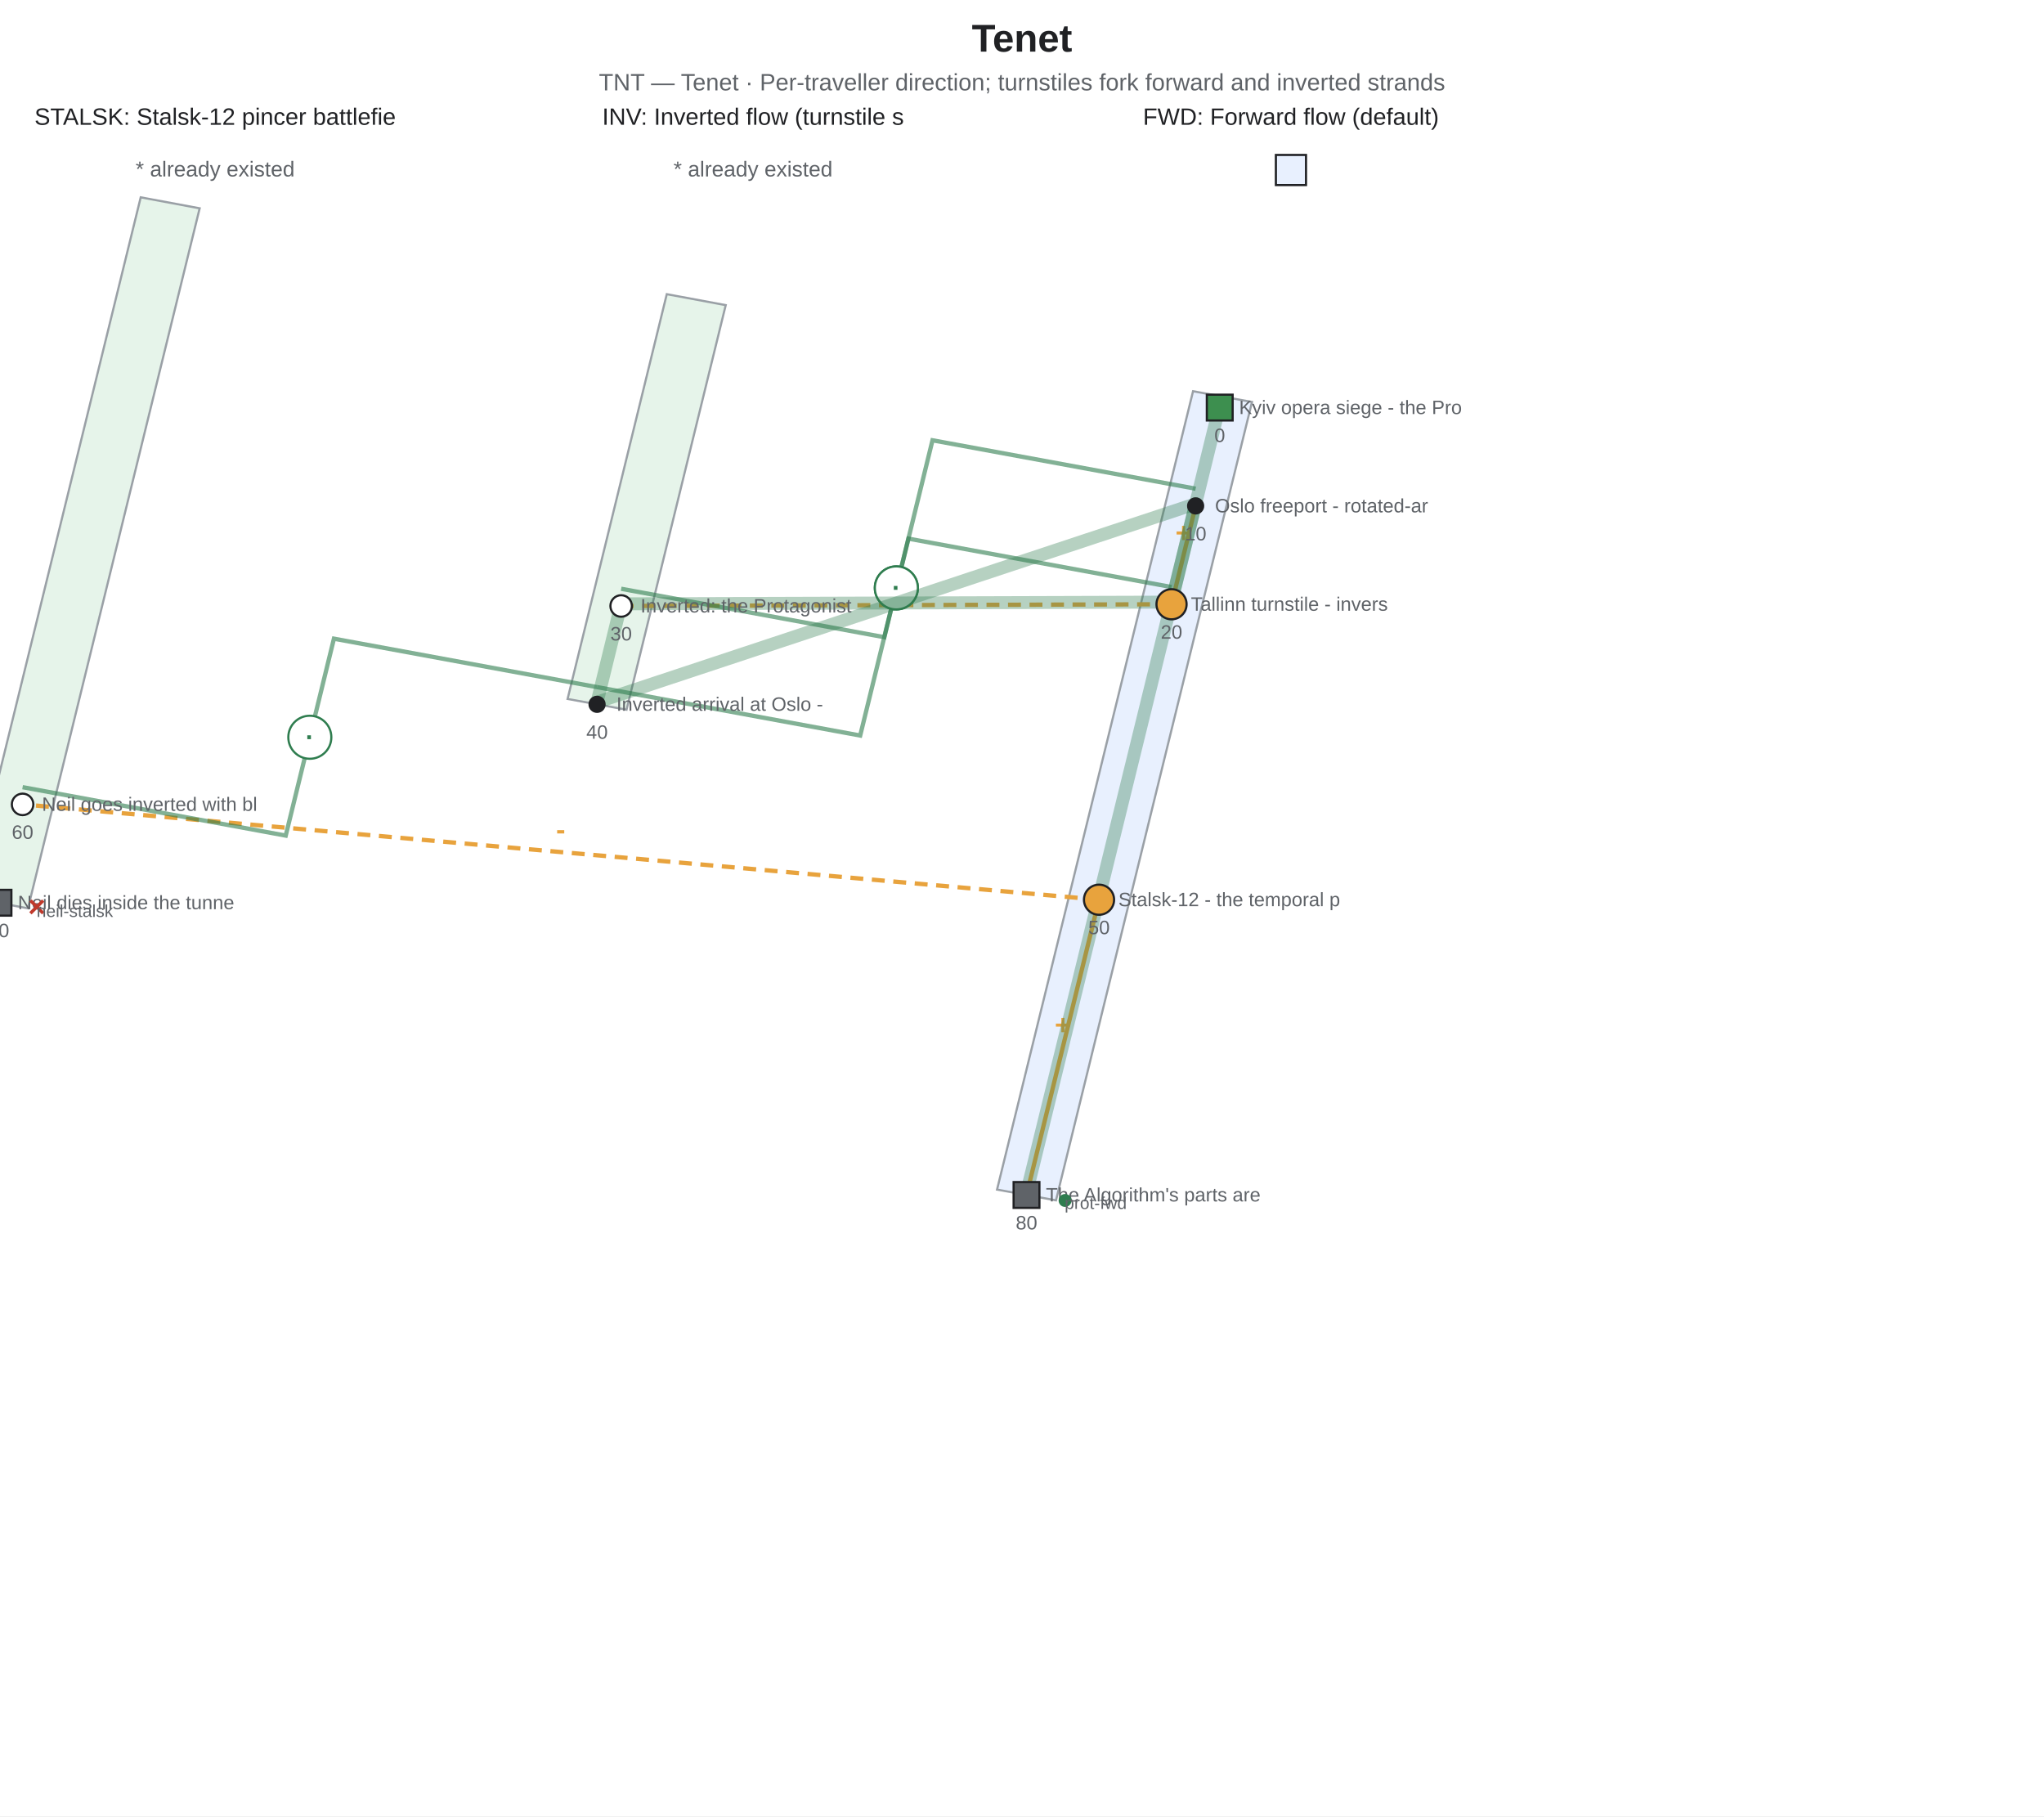
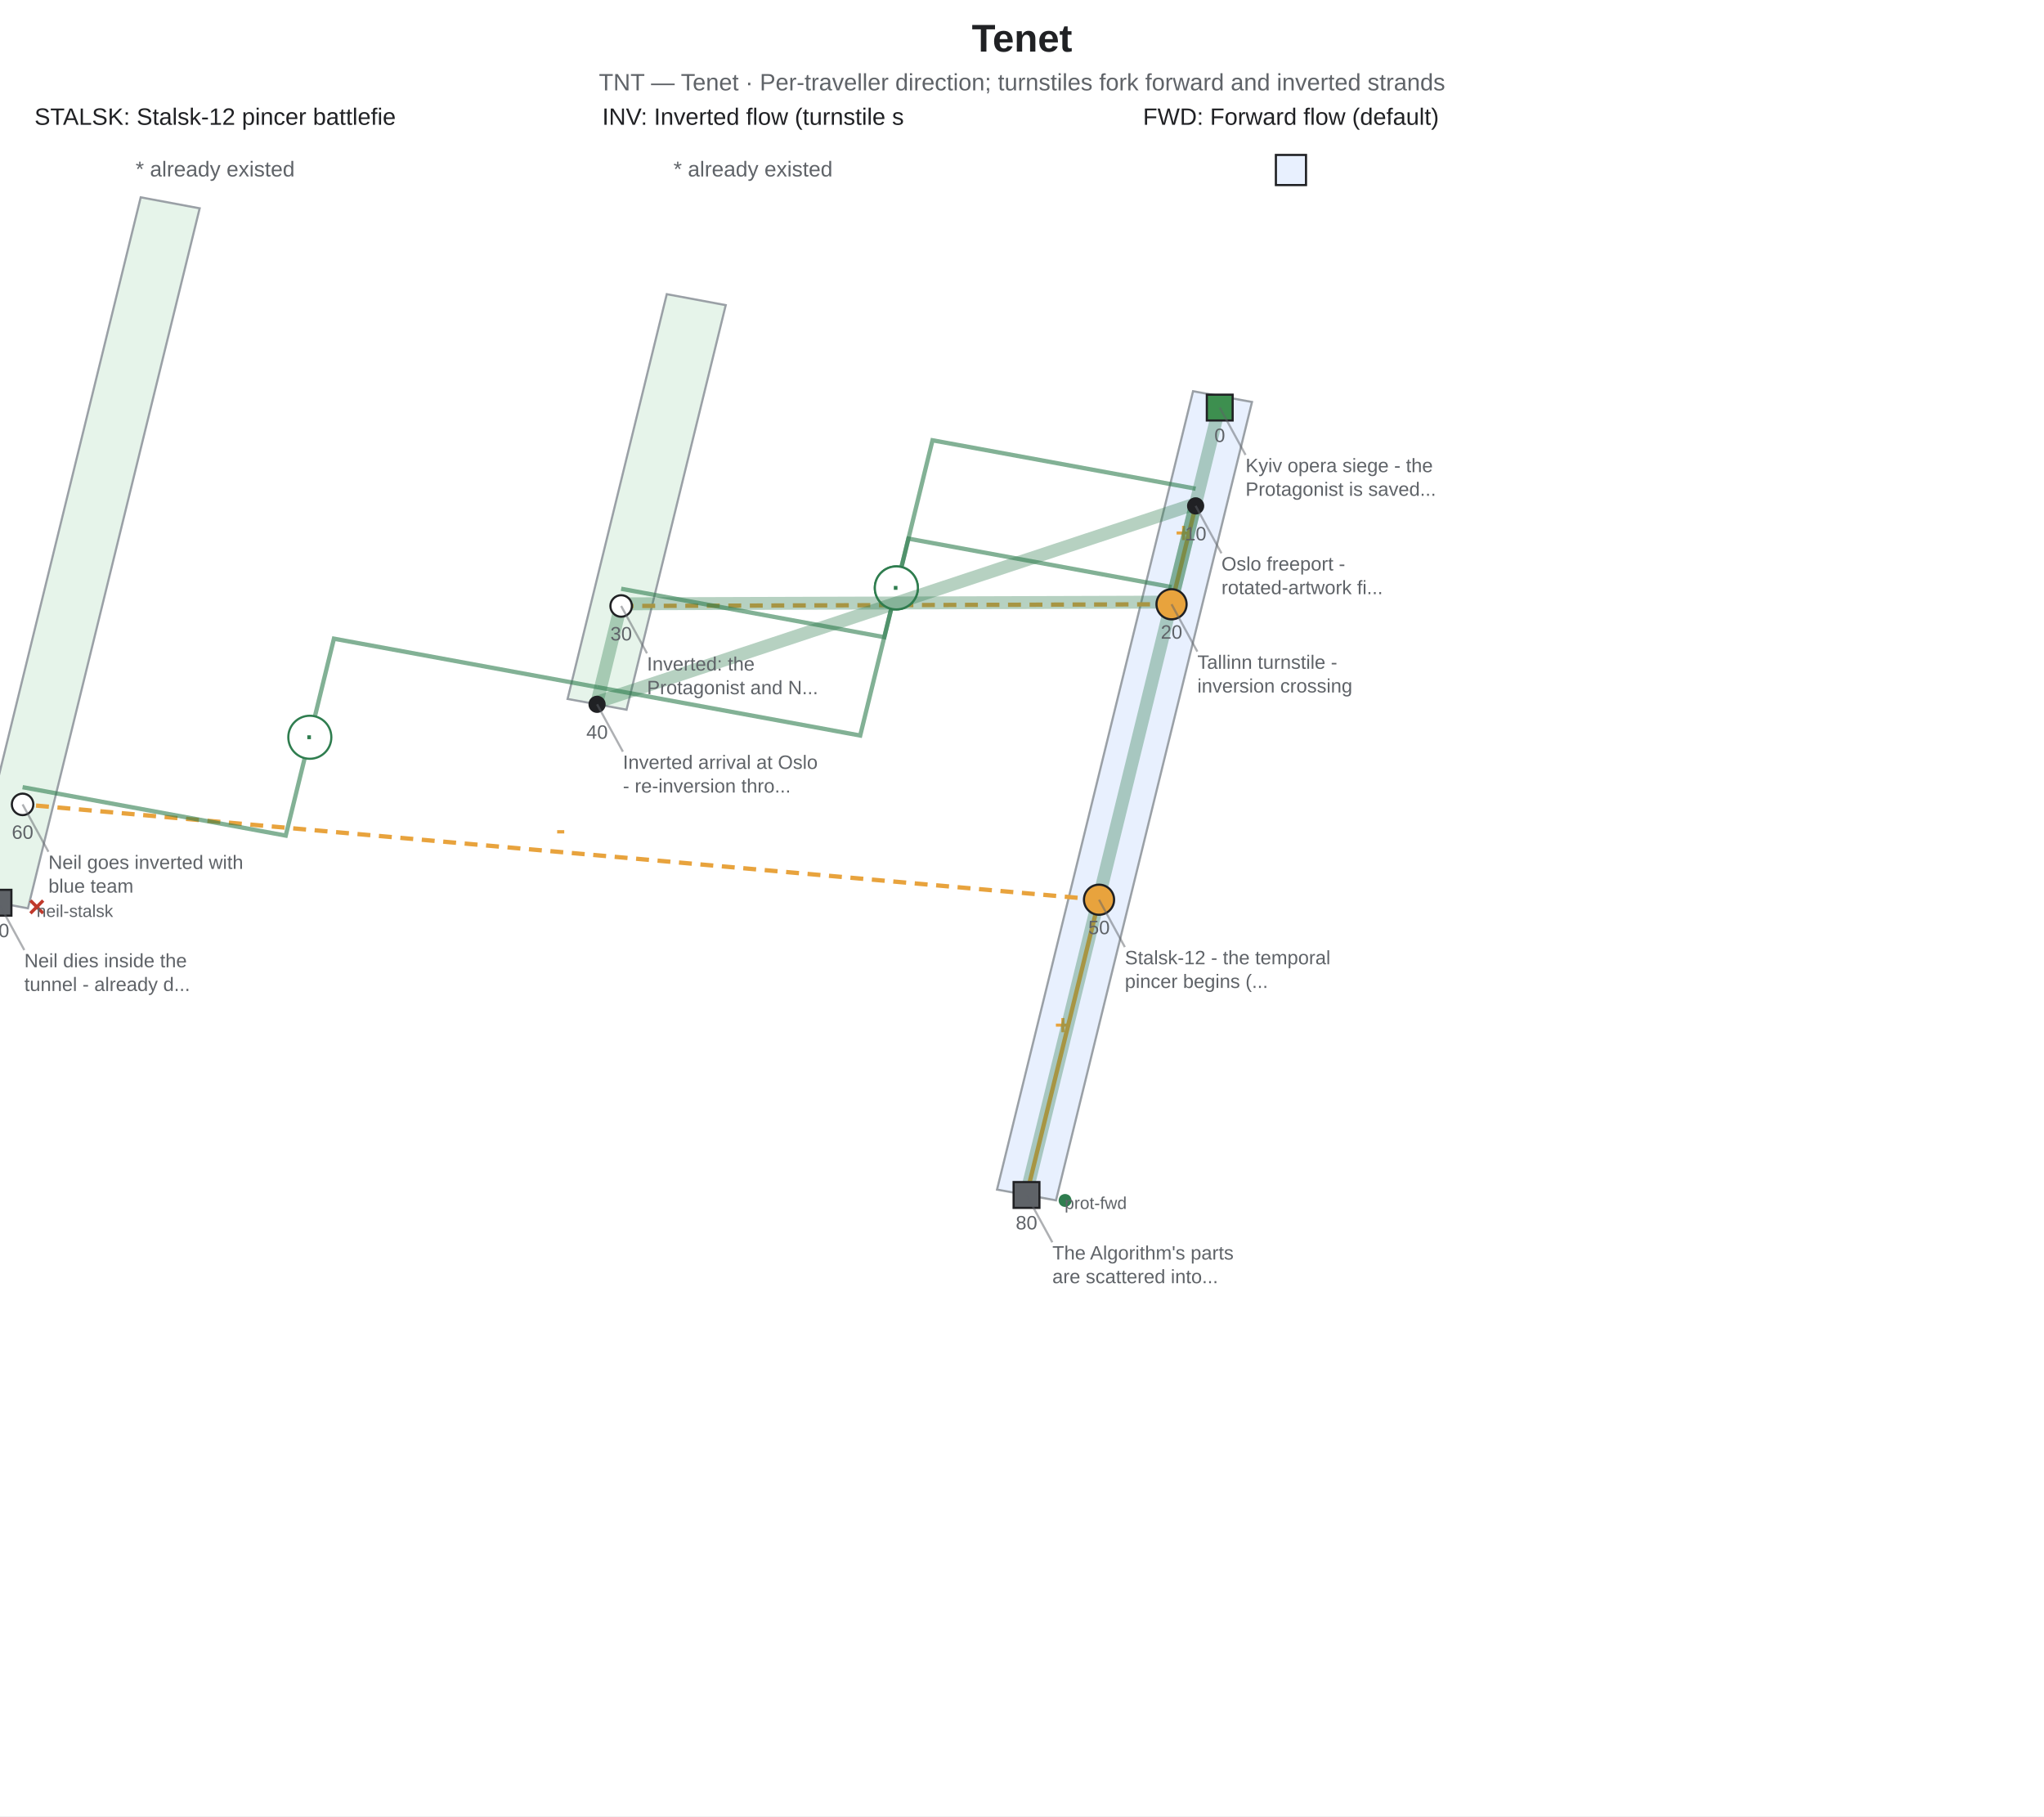
<svg xmlns="http://www.w3.org/2000/svg" width="950" height="844" viewBox="0 0 950 844" font-family="Arial, Helvetica, sans-serif">
  <rect width="950" height="844" fill="#ffffff" />
  <g transform="translate(0,0)">
    <text x="475" y="24" text-anchor="middle" font-size="18" font-weight="bold" fill="#202124">Tenet</text>
    <text x="475" y="42" text-anchor="middle" font-size="11" fill="#5f6368">TNT — Tenet · Per-traveller direction; turnstiles fork forward and inverted strands</text>
    <line x1="568.2" y1="184.3" x2="477.1" y2="555.3" stroke="#9aa0a6" stroke-width="2" stroke-opacity="1.0" />
    <rect x="593.0" y="72.0" width="14" height="14" fill="#e8f0fe" stroke="#202124" />
    <text x="600.0" y="58.0" text-anchor="middle" font-size="11" fill="#202124">FWD: Forward flow (default)</text>
    <polygon points="554.5,181.8 581.9,186.8 490.8,557.8 463.4,552.8" fill="#e8f0fe" stroke="#9aa0a6" stroke-width="1" />
    <line x1="323.6" y1="139.3" x2="277.5" y2="327.3" stroke="#9aa0a6" stroke-width="2" stroke-opacity="1.0" />
    <text x="350.0" y="82.0" text-anchor="middle" font-size="10" fill="#5f6368">* already existed</text>
    <text x="350.0" y="58.0" text-anchor="middle" font-size="11" fill="#202124">INV: Inverted flow (turnstile s</text>
    <polygon points="309.9,136.7 337.3,141.8 291.2,329.8 263.8,324.8" fill="#e6f4ea" stroke="#9aa0a6" stroke-width="1" />
    <line x1="79.1" y1="94.2" x2="-0.7" y2="419.5" stroke="#9aa0a6" stroke-width="2" stroke-opacity="1.0" />
    <text x="100.0" y="82.0" text-anchor="middle" font-size="10" fill="#5f6368">* already existed</text>
    <text x="100.0" y="58.0" text-anchor="middle" font-size="11" fill="#202124">STALSK: Stalsk-12 pincer battlefie</text>
    <polygon points="65.4,91.7 92.8,96.8 13.0,422.1 -14.4,417.0" fill="#e6f4ea" stroke="#9aa0a6" stroke-width="1" />
    <line x1="544.5" y1="280.8" x2="555.7" y2="235.1" stroke="#e8a33d" stroke-width="2" stroke-opacity="1.0" />
    <text x="550.1" y="252.0" text-anchor="middle" font-size="13" font-weight="bold" fill="#e8a33d">+</text>
    <line x1="544.5" y1="280.8" x2="288.7" y2="281.6" stroke="#e8a33d" stroke-width="2" stroke-dasharray="6,4" stroke-opacity="1.0" />
    <text x="416.6" y="275.2" text-anchor="middle" font-size="13" font-weight="bold" fill="#e8a33d">-</text>
    <line x1="510.8" y1="418.1" x2="477.1" y2="555.3" stroke="#e8a33d" stroke-width="2" stroke-opacity="1.0" />
    <text x="494.0" y="480.7" text-anchor="middle" font-size="13" font-weight="bold" fill="#e8a33d">+</text>
    <line x1="510.8" y1="418.1" x2="10.5" y2="373.8" stroke="#e8a33d" stroke-width="2" stroke-dasharray="6,4" stroke-opacity="1.0" />
    <text x="260.6" y="389.9" text-anchor="middle" font-size="13" font-weight="bold" fill="#e8a33d">-</text>
    <polyline points="544.5,272.8 422.2,250.3 411.0,296.1 288.7,273.6" fill="none" stroke="#2f7d4f" stroke-width="2" stroke-opacity="0.6" />
    <circle cx="416.6" cy="273.2" r="10" fill="#ffffff" stroke="#2f7d4f" />
    <text x="416.6" y="277.2" text-anchor="middle" font-size="12" font-weight="bold" fill="#2f7d4f">·</text>
    <polyline points="277.5,319.3 399.8,341.8 433.4,204.6 555.7,227.1" fill="none" stroke="#2f7d4f" stroke-width="2" stroke-opacity="0.6" />
    <circle cx="416.6" cy="273.2" r="10" fill="#ffffff" stroke="#2f7d4f" />
    <text x="416.6" y="277.2" text-anchor="middle" font-size="12" font-weight="bold" fill="#2f7d4f">·</text>
    <polyline points="277.5,319.3 155.2,296.8 132.8,388.3 10.5,365.8" fill="none" stroke="#2f7d4f" stroke-width="2" stroke-opacity="0.6" />
    <circle cx="144.0" cy="342.6" r="10" fill="#ffffff" stroke="#2f7d4f" />
    <text x="144.0" y="346.6" text-anchor="middle" font-size="12" font-weight="bold" fill="#2f7d4f">·</text>
    <line x1="566.9" y1="188.4" x2="544.5" y2="279.8" stroke="#2f7d4f" stroke-width="6" stroke-opacity="0.35" stroke-linecap="round" />
    <line x1="288.7" y1="280.6" x2="277.5" y2="326.3" stroke="#2f7d4f" stroke-width="6" stroke-opacity="0.35" stroke-linecap="round" />
    <line x1="555.7" y1="234.1" x2="477.1" y2="554.3" stroke="#2f7d4f" stroke-width="6" stroke-opacity="0.35" stroke-linecap="round" />
    <line x1="544.5" y1="279.8" x2="288.7" y2="280.6" stroke="#2f7d4f" stroke-width="6" stroke-opacity="0.35" stroke-linecap="round" />
    <line x1="277.5" y1="326.3" x2="555.7" y2="234.1" stroke="#2f7d4f" stroke-width="6" stroke-opacity="0.35" stroke-linecap="round" />
    <rect x="560.9" y="183.4" width="12" height="12" fill="#3d8f4f" stroke="#202124" />
    <text x="566.9" y="205.4" text-anchor="middle" font-size="9" fill="#5f6368">0</text>
-     <text x="575.9" y="192.4" font-size="9" fill="#5f6368">Kyiv opera siege - the Pro</text>
    <circle cx="555.7" cy="235.1" r="4" fill="#202124" />
    <text x="555.7" y="251.1" text-anchor="middle" font-size="9" fill="#5f6368">10</text>
-     <text x="564.7" y="238.1" font-size="9" fill="#5f6368">Oslo freeport - rotated-ar</text>
    <circle cx="544.5" cy="280.8" r="7" fill="#e8a33d" stroke="#202124" />
    <text x="544.5" y="296.8" text-anchor="middle" font-size="9" fill="#5f6368">20</text>
-     <text x="553.5" y="283.8" font-size="9" fill="#5f6368">Tallinn turnstile - invers</text>
    <circle cx="288.7" cy="281.6" r="5" fill="#ffffff" stroke="#202124" />
    <text x="288.7" y="297.6" text-anchor="middle" font-size="9" fill="#5f6368">30</text>
-     <text x="297.7" y="284.6" font-size="9" fill="#5f6368">Inverted: the Protagonist </text>
    <circle cx="277.5" cy="327.3" r="4" fill="#202124" />
    <text x="277.5" y="343.3" text-anchor="middle" font-size="9" fill="#5f6368">40</text>
-     <text x="286.5" y="330.3" font-size="9" fill="#5f6368">Inverted arrival at Oslo -</text>
    <circle cx="510.8" cy="418.1" r="7" fill="#e8a33d" stroke="#202124" />
    <text x="510.8" y="434.1" text-anchor="middle" font-size="9" fill="#5f6368">50</text>
-     <text x="519.8" y="421.1" font-size="9" fill="#5f6368">Stalsk-12 - the temporal p</text>
    <circle cx="10.5" cy="373.8" r="5" fill="#ffffff" stroke="#202124" />
    <text x="10.5" y="389.8" text-anchor="middle" font-size="9" fill="#5f6368">60</text>
-     <text x="19.5" y="376.8" font-size="9" fill="#5f6368">Neil goes inverted with bl</text>
    <rect x="-6.7" y="413.5" width="12" height="12" fill="#5f6368" stroke="#202124" />
    <text x="-0.7" y="435.5" text-anchor="middle" font-size="9" fill="#5f6368">70</text>
-     <text x="8.3" y="422.5" font-size="9" fill="#5f6368">Neil dies inside the tunne</text>
    <rect x="471.1" y="549.3" width="12" height="12" fill="#5f6368" stroke="#202124" />
    <text x="477.1" y="571.3" text-anchor="middle" font-size="9" fill="#5f6368">80</text>
-     <text x="486.1" y="558.3" font-size="9" fill="#5f6368">The Algorithm's parts are </text>
    <text x="13.0" y="426.1" font-size="14" font-weight="bold" fill="#c0392b">×</text>
    <text x="17.0" y="426.1" font-size="8" fill="#5f6368">neil-stalsk</text>
    <text x="490.8" y="561.8" font-size="14" font-weight="bold" fill="#2f7d4f">●</text>
    <text x="494.8" y="561.8" font-size="8" fill="#5f6368">prot-fwd</text>
+     <line x1="566.9" y1="189.4" x2="578.9" y2="211.4" stroke="#5f6368" stroke-width="1" stroke-opacity="0.5" />
+     <text x="578.9" y="219.4" font-size="9" fill="#5f6368">Kyiv opera siege - the</text>
+     <text x="578.9" y="230.4" font-size="9" fill="#5f6368">Protagonist is saved...</text>
+     <line x1="555.7" y1="235.1" x2="567.7" y2="257.1" stroke="#5f6368" stroke-width="1" stroke-opacity="0.5" />
+     <text x="567.7" y="265.1" font-size="9" fill="#5f6368">Oslo freeport -</text>
+     <text x="567.7" y="276.1" font-size="9" fill="#5f6368">rotated-artwork fi...</text>
+     <line x1="544.5" y1="280.8" x2="556.5" y2="302.8" stroke="#5f6368" stroke-width="1" stroke-opacity="0.5" />
+     <text x="556.5" y="310.8" font-size="9" fill="#5f6368">Tallinn turnstile -</text>
+     <text x="556.5" y="321.8" font-size="9" fill="#5f6368">inversion crossing</text>
+     <line x1="288.7" y1="281.6" x2="300.7" y2="303.6" stroke="#5f6368" stroke-width="1" stroke-opacity="0.5" />
+     <text x="300.7" y="311.6" font-size="9" fill="#5f6368">Inverted: the</text>
+     <text x="300.7" y="322.6" font-size="9" fill="#5f6368">Protagonist and N...</text>
+     <line x1="277.5" y1="327.3" x2="289.5" y2="349.3" stroke="#5f6368" stroke-width="1" stroke-opacity="0.5" />
+     <text x="289.5" y="357.3" font-size="9" fill="#5f6368">Inverted arrival at Oslo</text>
+     <text x="289.5" y="368.3" font-size="9" fill="#5f6368">- re-inversion thro...</text>
+     <line x1="10.5" y1="373.8" x2="22.5" y2="395.8" stroke="#5f6368" stroke-width="1" stroke-opacity="0.5" />
+     <text x="22.5" y="403.8" font-size="9" fill="#5f6368">Neil goes inverted with</text>
+     <text x="22.5" y="414.8" font-size="9" fill="#5f6368">blue team</text>
+     <line x1="510.8" y1="418.1" x2="522.8" y2="440.1" stroke="#5f6368" stroke-width="1" stroke-opacity="0.5" />
+     <text x="522.8" y="448.1" font-size="9" fill="#5f6368">Stalsk-12 - the temporal</text>
+     <text x="522.8" y="459.1" font-size="9" fill="#5f6368">pincer begins (...</text>
+     <line x1="-0.7" y1="419.5" x2="11.3" y2="441.5" stroke="#5f6368" stroke-width="1" stroke-opacity="0.5" />
+     <text x="11.3" y="449.5" font-size="9" fill="#5f6368">Neil dies inside the</text>
+     <text x="11.3" y="460.5" font-size="9" fill="#5f6368">tunnel - already d...</text>
+     <line x1="477.1" y1="555.3" x2="489.1" y2="577.3" stroke="#5f6368" stroke-width="1" stroke-opacity="0.5" />
+     <text x="489.1" y="585.3" font-size="9" fill="#5f6368">The Algorithm's parts</text>
+     <text x="489.1" y="596.3" font-size="9" fill="#5f6368">are scattered into...</text>
  </g>
</svg>
